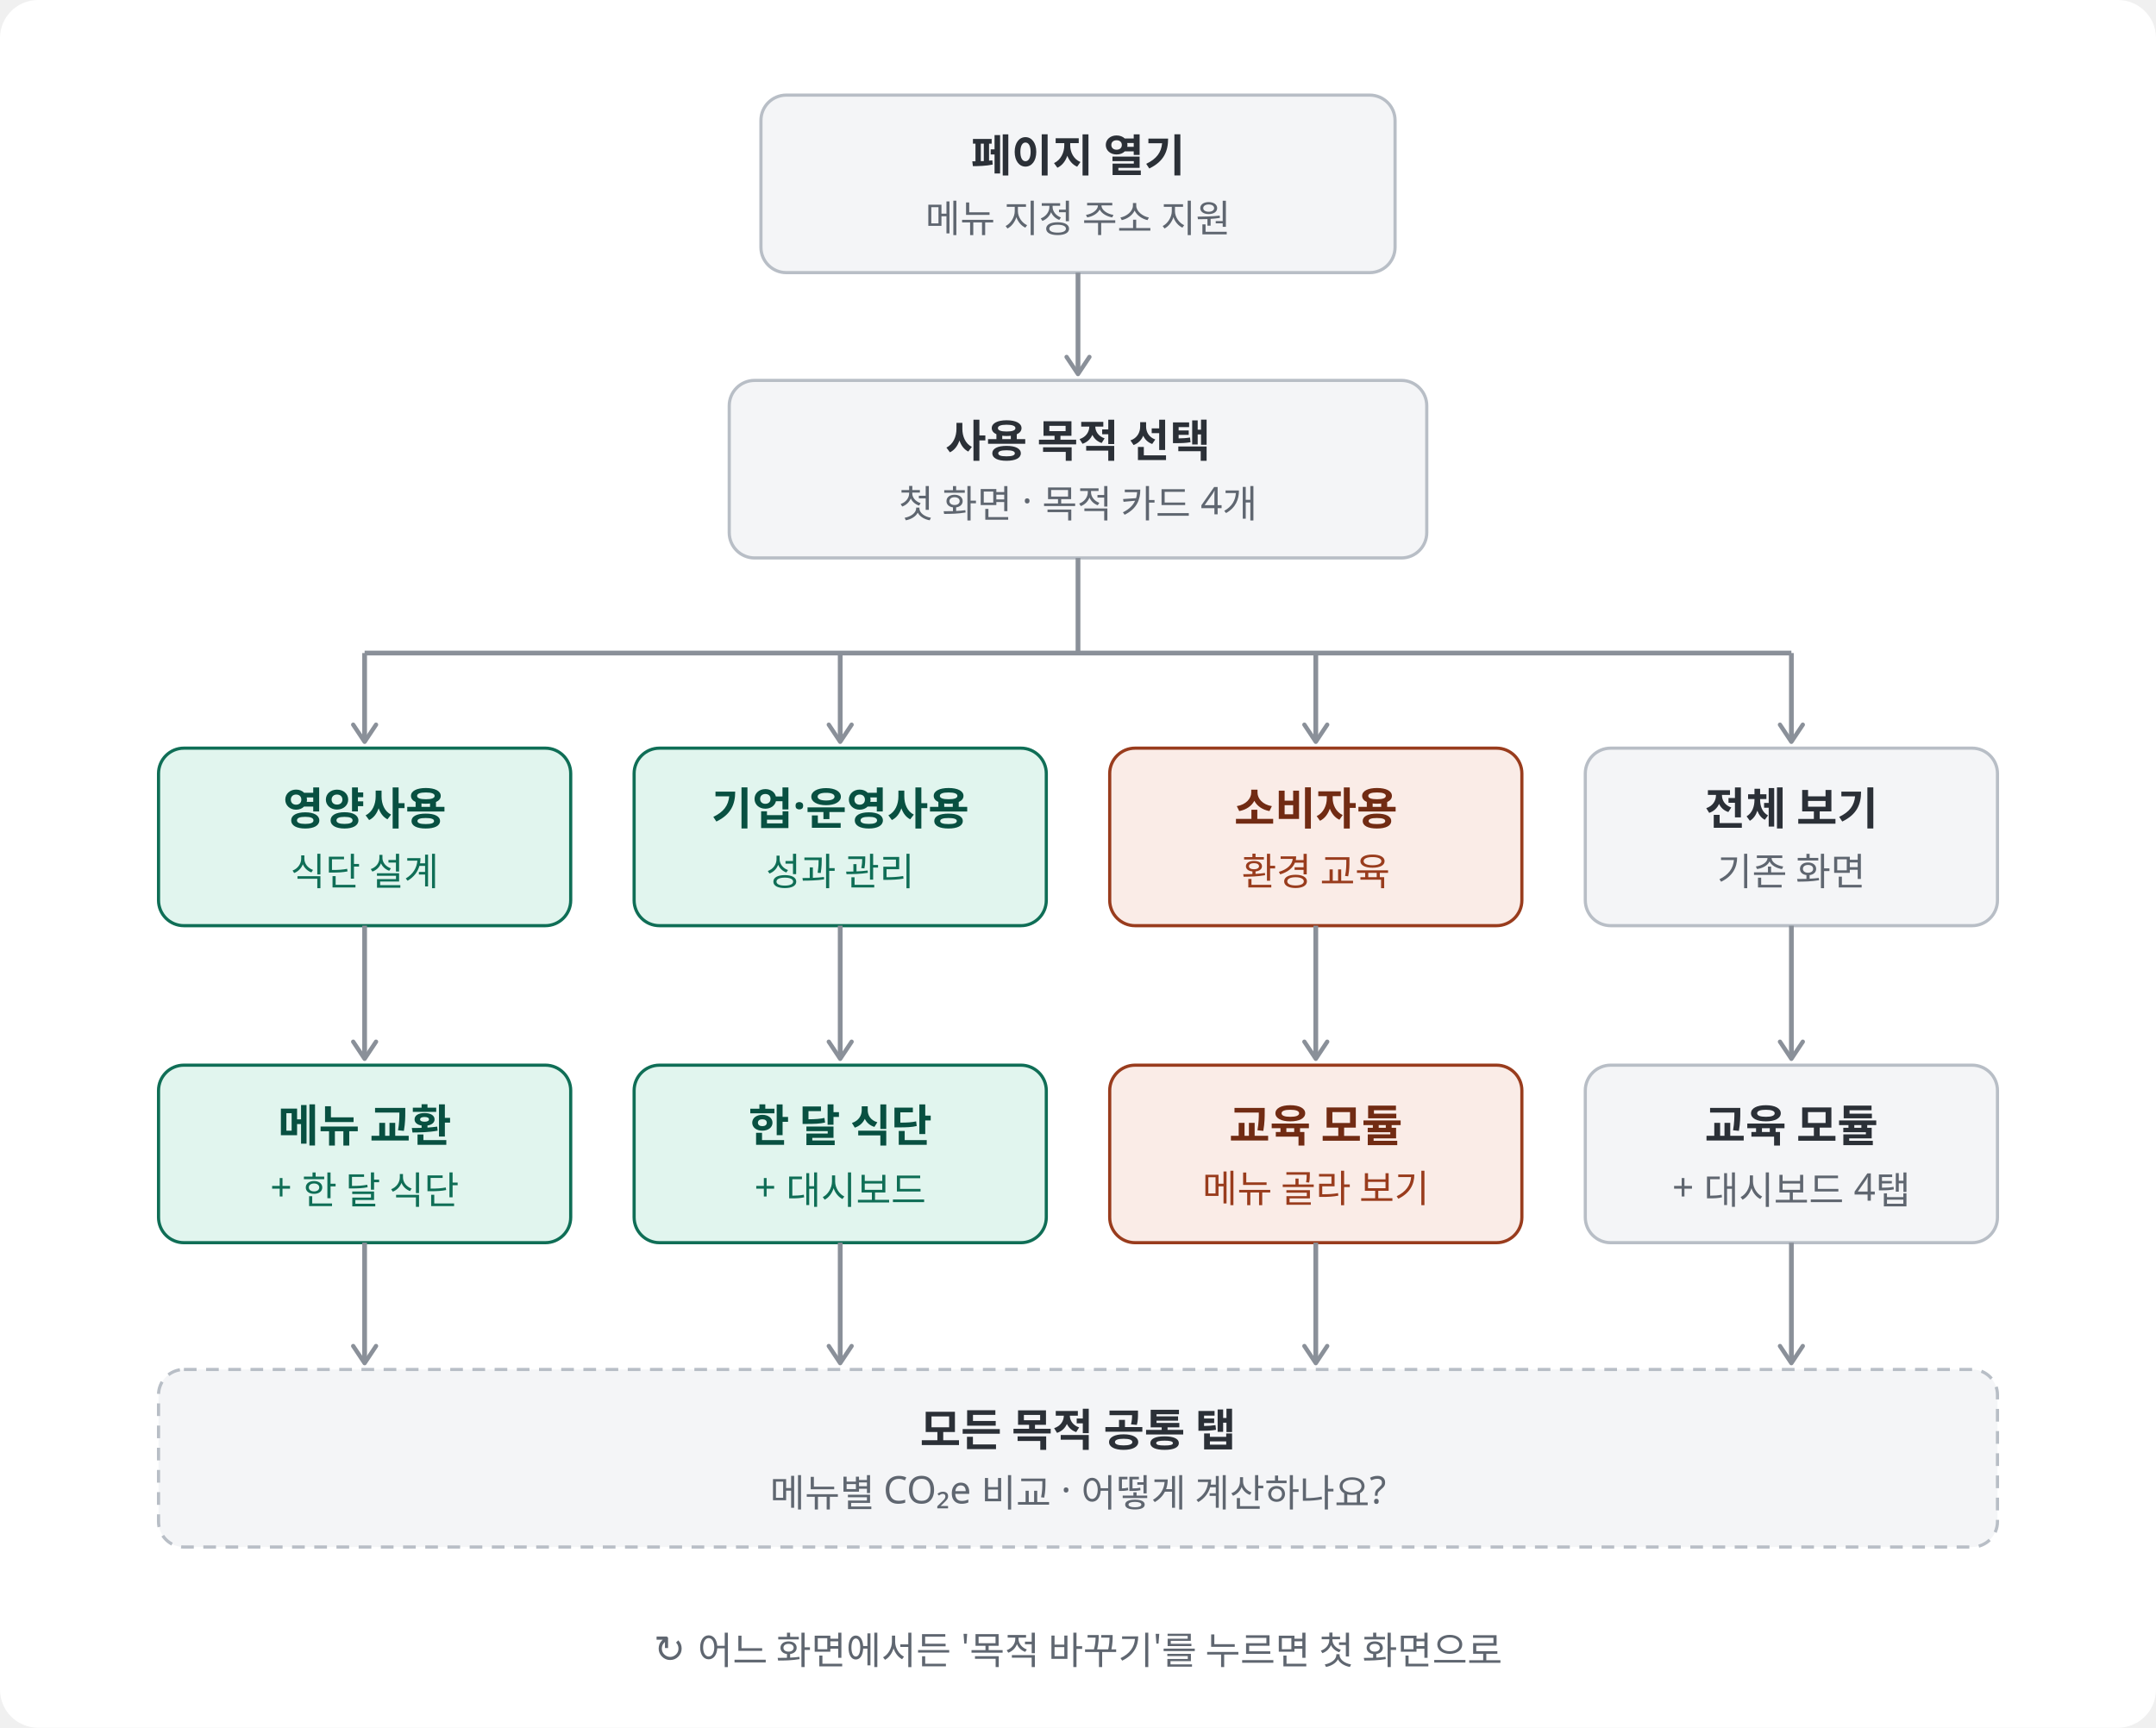
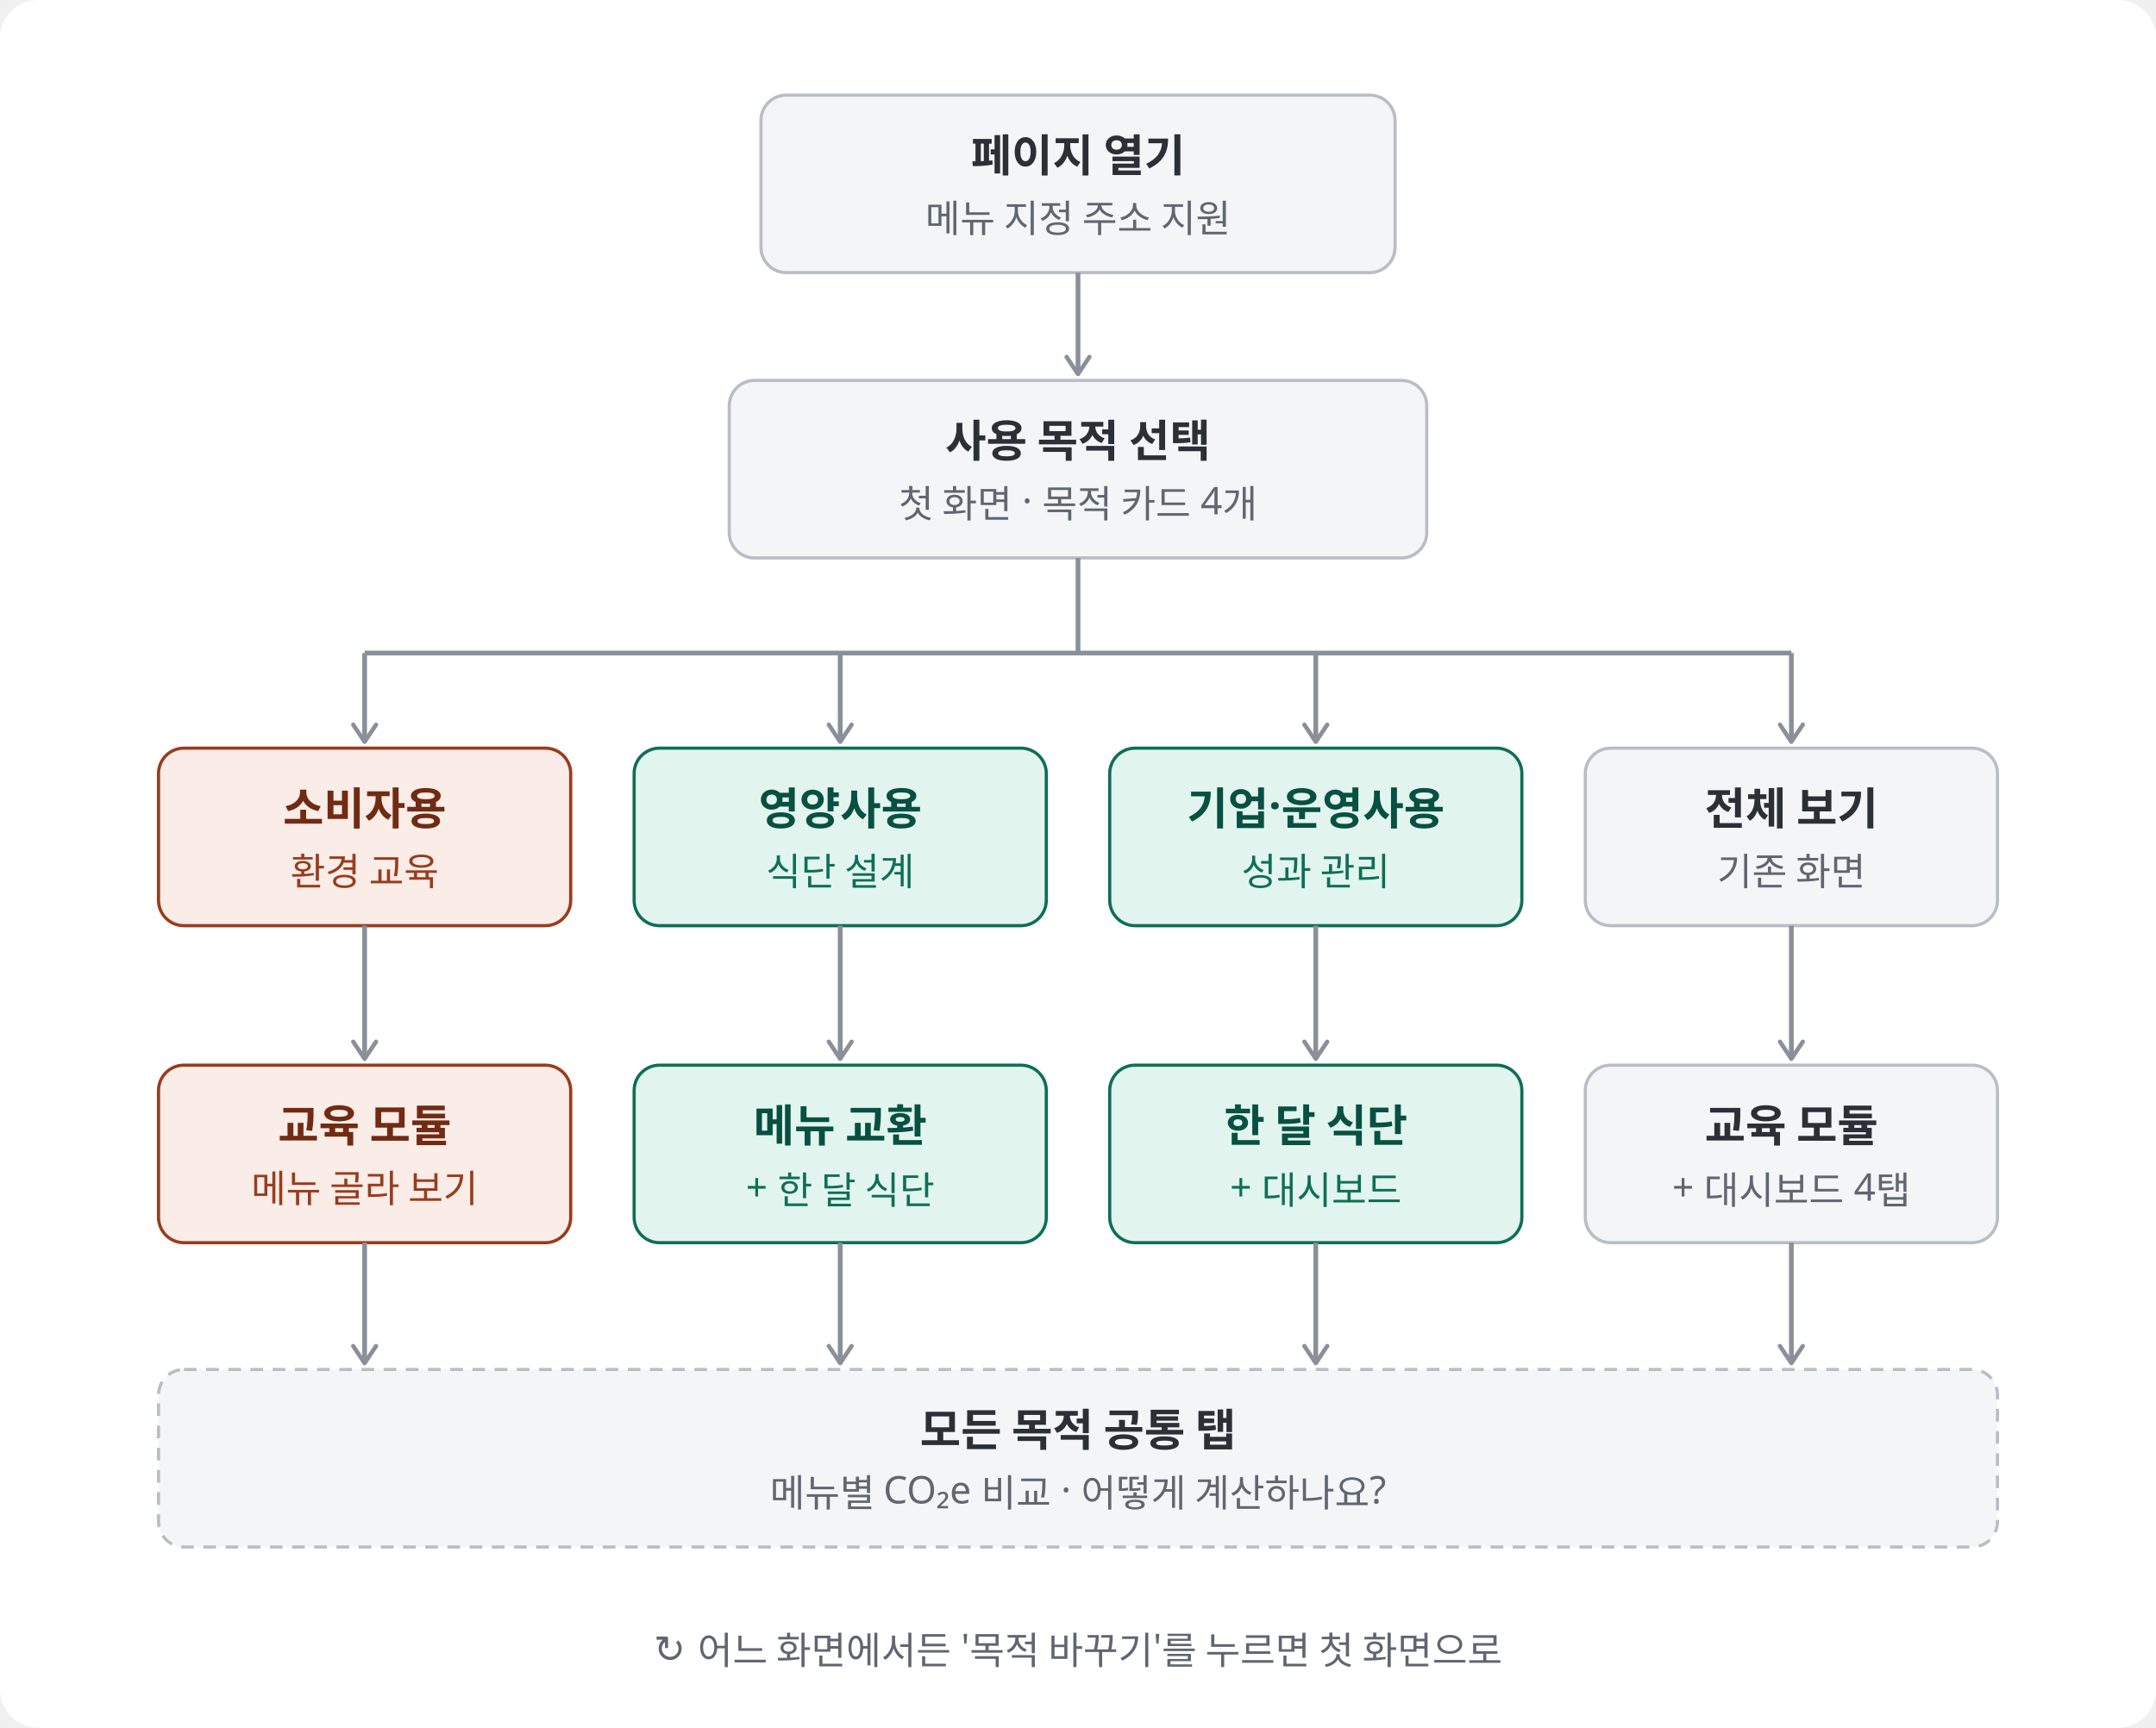
<svg xmlns="http://www.w3.org/2000/svg" width="680" height="545" viewBox="0 0 680 545" role="img">
  <style>
text{font-family:Pretendard,"Apple SD Gothic Neo","Noto Sans KR","Malgun Gothic",sans-serif}
.th{font-size:14px;font-weight:700;fill:#2B3037}
.ts{font-size:12px;fill:#5F6670}
rect{stroke-width:1}
.box{fill:#F4F5F7;stroke:#B8BEC6}
.bg{fill:#FFFFFF;stroke:none}
.arr{stroke:#8A9099;stroke-width:1.5;fill:none}
.c-teal&gt;rect{fill:#E1F5EE;stroke:#0F6E56}
.c-teal&gt;.th{fill:#085041}
.c-teal&gt;.ts{fill:#0F6E56}
.c-coral&gt;rect{fill:#FAECE7;stroke:#993C1D}
.c-coral&gt;.th{fill:#712B13}
.c-coral&gt;.ts{fill:#993C1D}
</style>
  <defs>
    <marker id="arrow" viewBox="0 0 10 10" refX="8" refY="5" markerWidth="6" markerHeight="6" orient="auto-start-reverse">
      <path d="M2 1L8 5L2 9" fill="none" stroke="#8A9099" stroke-width="1.5" stroke-linecap="round" stroke-linejoin="round" />
    </marker>
  </defs>
  <rect class="bg" x="0" y="0" width="680" height="545" rx="12" />
  <g>
    <rect class="box" x="240" y="30" width="200" height="56" rx="8" />
    <text class="th" x="340" y="48" text-anchor="middle" dominant-baseline="central">페이지 열기</text>
    <text class="ts" x="340" y="68" text-anchor="middle" dominant-baseline="central">메뉴 지정 주소 지원</text>
  </g>
  <line x1="340" y1="86" x2="340" y2="118" class="arr" marker-end="url(#arrow)" />
  <g>
    <rect class="box" x="230" y="120" width="220" height="56" rx="8" />
    <text class="th" x="340" y="138" text-anchor="middle" dominant-baseline="central">사용 목적 선택</text>
    <text class="ts" x="340" y="158" text-anchor="middle" dominant-baseline="central">첫 화면 · 목적 카드 4개</text>
  </g>
  <path d="M340 176 V206" class="arr" />
  <path d="M115 206 H565" class="arr" />
  <line x1="115" y1="206" x2="115" y2="234" class="arr" marker-end="url(#arrow)" />
  <line x1="265" y1="206" x2="265" y2="234" class="arr" marker-end="url(#arrow)" />
  <line x1="415" y1="206" x2="415" y2="234" class="arr" marker-end="url(#arrow)" />
  <line x1="565" y1="206" x2="565" y2="234" class="arr" marker-end="url(#arrow)" />
  <g class="c-teal">
-     <rect x="50" y="236" width="130" height="56" rx="8" />
-     <text class="th" x="115" y="254" text-anchor="middle" dominant-baseline="central">영양사용</text>
-     <text class="ts" x="115" y="274" text-anchor="middle" dominant-baseline="central">식단 설계</text>
+     <rect x="200" y="236" width="130" height="56" rx="8" />
+     <text class="th" x="265" y="254" text-anchor="middle" dominant-baseline="central">영양사용</text>
+     <text class="ts" x="265" y="274" text-anchor="middle" dominant-baseline="central">식단 설계</text>
  </g>
  <g class="c-teal">
-     <rect x="200" y="236" width="130" height="56" rx="8" />
-     <text class="th" x="265" y="254" text-anchor="middle" dominant-baseline="central">기업·운영사용</text>
-     <text class="ts" x="265" y="274" text-anchor="middle" dominant-baseline="central">성과 관리</text>
+     <rect x="350" y="236" width="130" height="56" rx="8" />
+     <text class="th" x="415" y="254" text-anchor="middle" dominant-baseline="central">기업·운영사용</text>
+     <text class="ts" x="415" y="274" text-anchor="middle" dominant-baseline="central">성과 관리</text>
  </g>
  <g class="c-coral">
-     <rect x="350" y="236" width="130" height="56" rx="8" />
-     <text class="th" x="415" y="254" text-anchor="middle" dominant-baseline="central">소비자용</text>
-     <text class="ts" x="415" y="274" text-anchor="middle" dominant-baseline="central">환경 교육</text>
+     <rect x="50" y="236" width="130" height="56" rx="8" />
+     <text class="th" x="115" y="254" text-anchor="middle" dominant-baseline="central">소비자용</text>
+     <text class="ts" x="115" y="274" text-anchor="middle" dominant-baseline="central">환경 교육</text>
  </g>
  <g>
    <rect class="box" x="500" y="236" width="130" height="56" rx="8" />
    <text class="th" x="565" y="254" text-anchor="middle" dominant-baseline="central">전체 보기</text>
    <text class="ts" x="565" y="274" text-anchor="middle" dominant-baseline="central">기존 화면</text>
  </g>
  <line x1="115" y1="292" x2="115" y2="334" class="arr" marker-end="url(#arrow)" />
  <line x1="265" y1="292" x2="265" y2="334" class="arr" marker-end="url(#arrow)" />
  <line x1="415" y1="292" x2="415" y2="334" class="arr" marker-end="url(#arrow)" />
  <line x1="565" y1="292" x2="565" y2="334" class="arr" marker-end="url(#arrow)" />
  <g class="c-teal">
-     <rect x="50" y="336" width="130" height="56" rx="8" />
-     <text class="th" x="115" y="354" text-anchor="middle" dominant-baseline="central">메뉴 교환</text>
-     <text class="ts" x="115" y="374" text-anchor="middle" dominant-baseline="central">+ 한 달 식단</text>
+     <rect x="200" y="336" width="130" height="56" rx="8" />
+     <text class="th" x="265" y="354" text-anchor="middle" dominant-baseline="central">메뉴 교환</text>
+     <text class="ts" x="265" y="374" text-anchor="middle" dominant-baseline="central">+ 한 달 식단</text>
  </g>
  <g class="c-teal">
-     <rect x="200" y="336" width="130" height="56" rx="8" />
-     <text class="th" x="265" y="354" text-anchor="middle" dominant-baseline="central">한 달 식단</text>
-     <text class="ts" x="265" y="374" text-anchor="middle" dominant-baseline="central">+ 대시보드</text>
+     <rect x="350" y="336" width="130" height="56" rx="8" />
+     <text class="th" x="415" y="354" text-anchor="middle" dominant-baseline="central">한 달 식단</text>
+     <text class="ts" x="415" y="374" text-anchor="middle" dominant-baseline="central">+ 대시보드</text>
  </g>
  <g class="c-coral">
-     <rect x="350" y="336" width="130" height="56" rx="8" />
-     <text class="th" x="415" y="354" text-anchor="middle" dominant-baseline="central">교육 모듈</text>
-     <text class="ts" x="415" y="374" text-anchor="middle" dominant-baseline="central">메뉴 골라 보기</text>
+     <rect x="50" y="336" width="130" height="56" rx="8" />
+     <text class="th" x="115" y="354" text-anchor="middle" dominant-baseline="central">교육 모듈</text>
+     <text class="ts" x="115" y="374" text-anchor="middle" dominant-baseline="central">메뉴 골라 보기</text>
  </g>
  <g>
    <rect class="box" x="500" y="336" width="130" height="56" rx="8" />
    <text class="th" x="565" y="354" text-anchor="middle" dominant-baseline="central">교육 모듈</text>
    <text class="ts" x="565" y="374" text-anchor="middle" dominant-baseline="central">+ 대시보드 4탭</text>
  </g>
  <line x1="115" y1="392" x2="115" y2="430" class="arr" marker-end="url(#arrow)" />
  <line x1="265" y1="392" x2="265" y2="430" class="arr" marker-end="url(#arrow)" />
  <line x1="415" y1="392" x2="415" y2="430" class="arr" marker-end="url(#arrow)" />
  <line x1="565" y1="392" x2="565" y2="430" class="arr" marker-end="url(#arrow)" />
  <g>
    <rect class="box" x="50" y="432" width="580" height="56" rx="8" stroke-dasharray="4 3" />
    <text class="th" x="340" y="450" text-anchor="middle" dominant-baseline="central">모든 목적 공통 탭</text>
    <text class="ts" x="340" y="470" text-anchor="middle" dominant-baseline="central">메뉴별 CO₂e 비교 · 어떻게 계산하나요?</text>
  </g>
  <text class="ts" x="340" y="518" text-anchor="middle" dominant-baseline="central">↻ 어느 화면에서든 '목적 바꾸기'를 누르면 첫 화면으로</text>
</svg>
